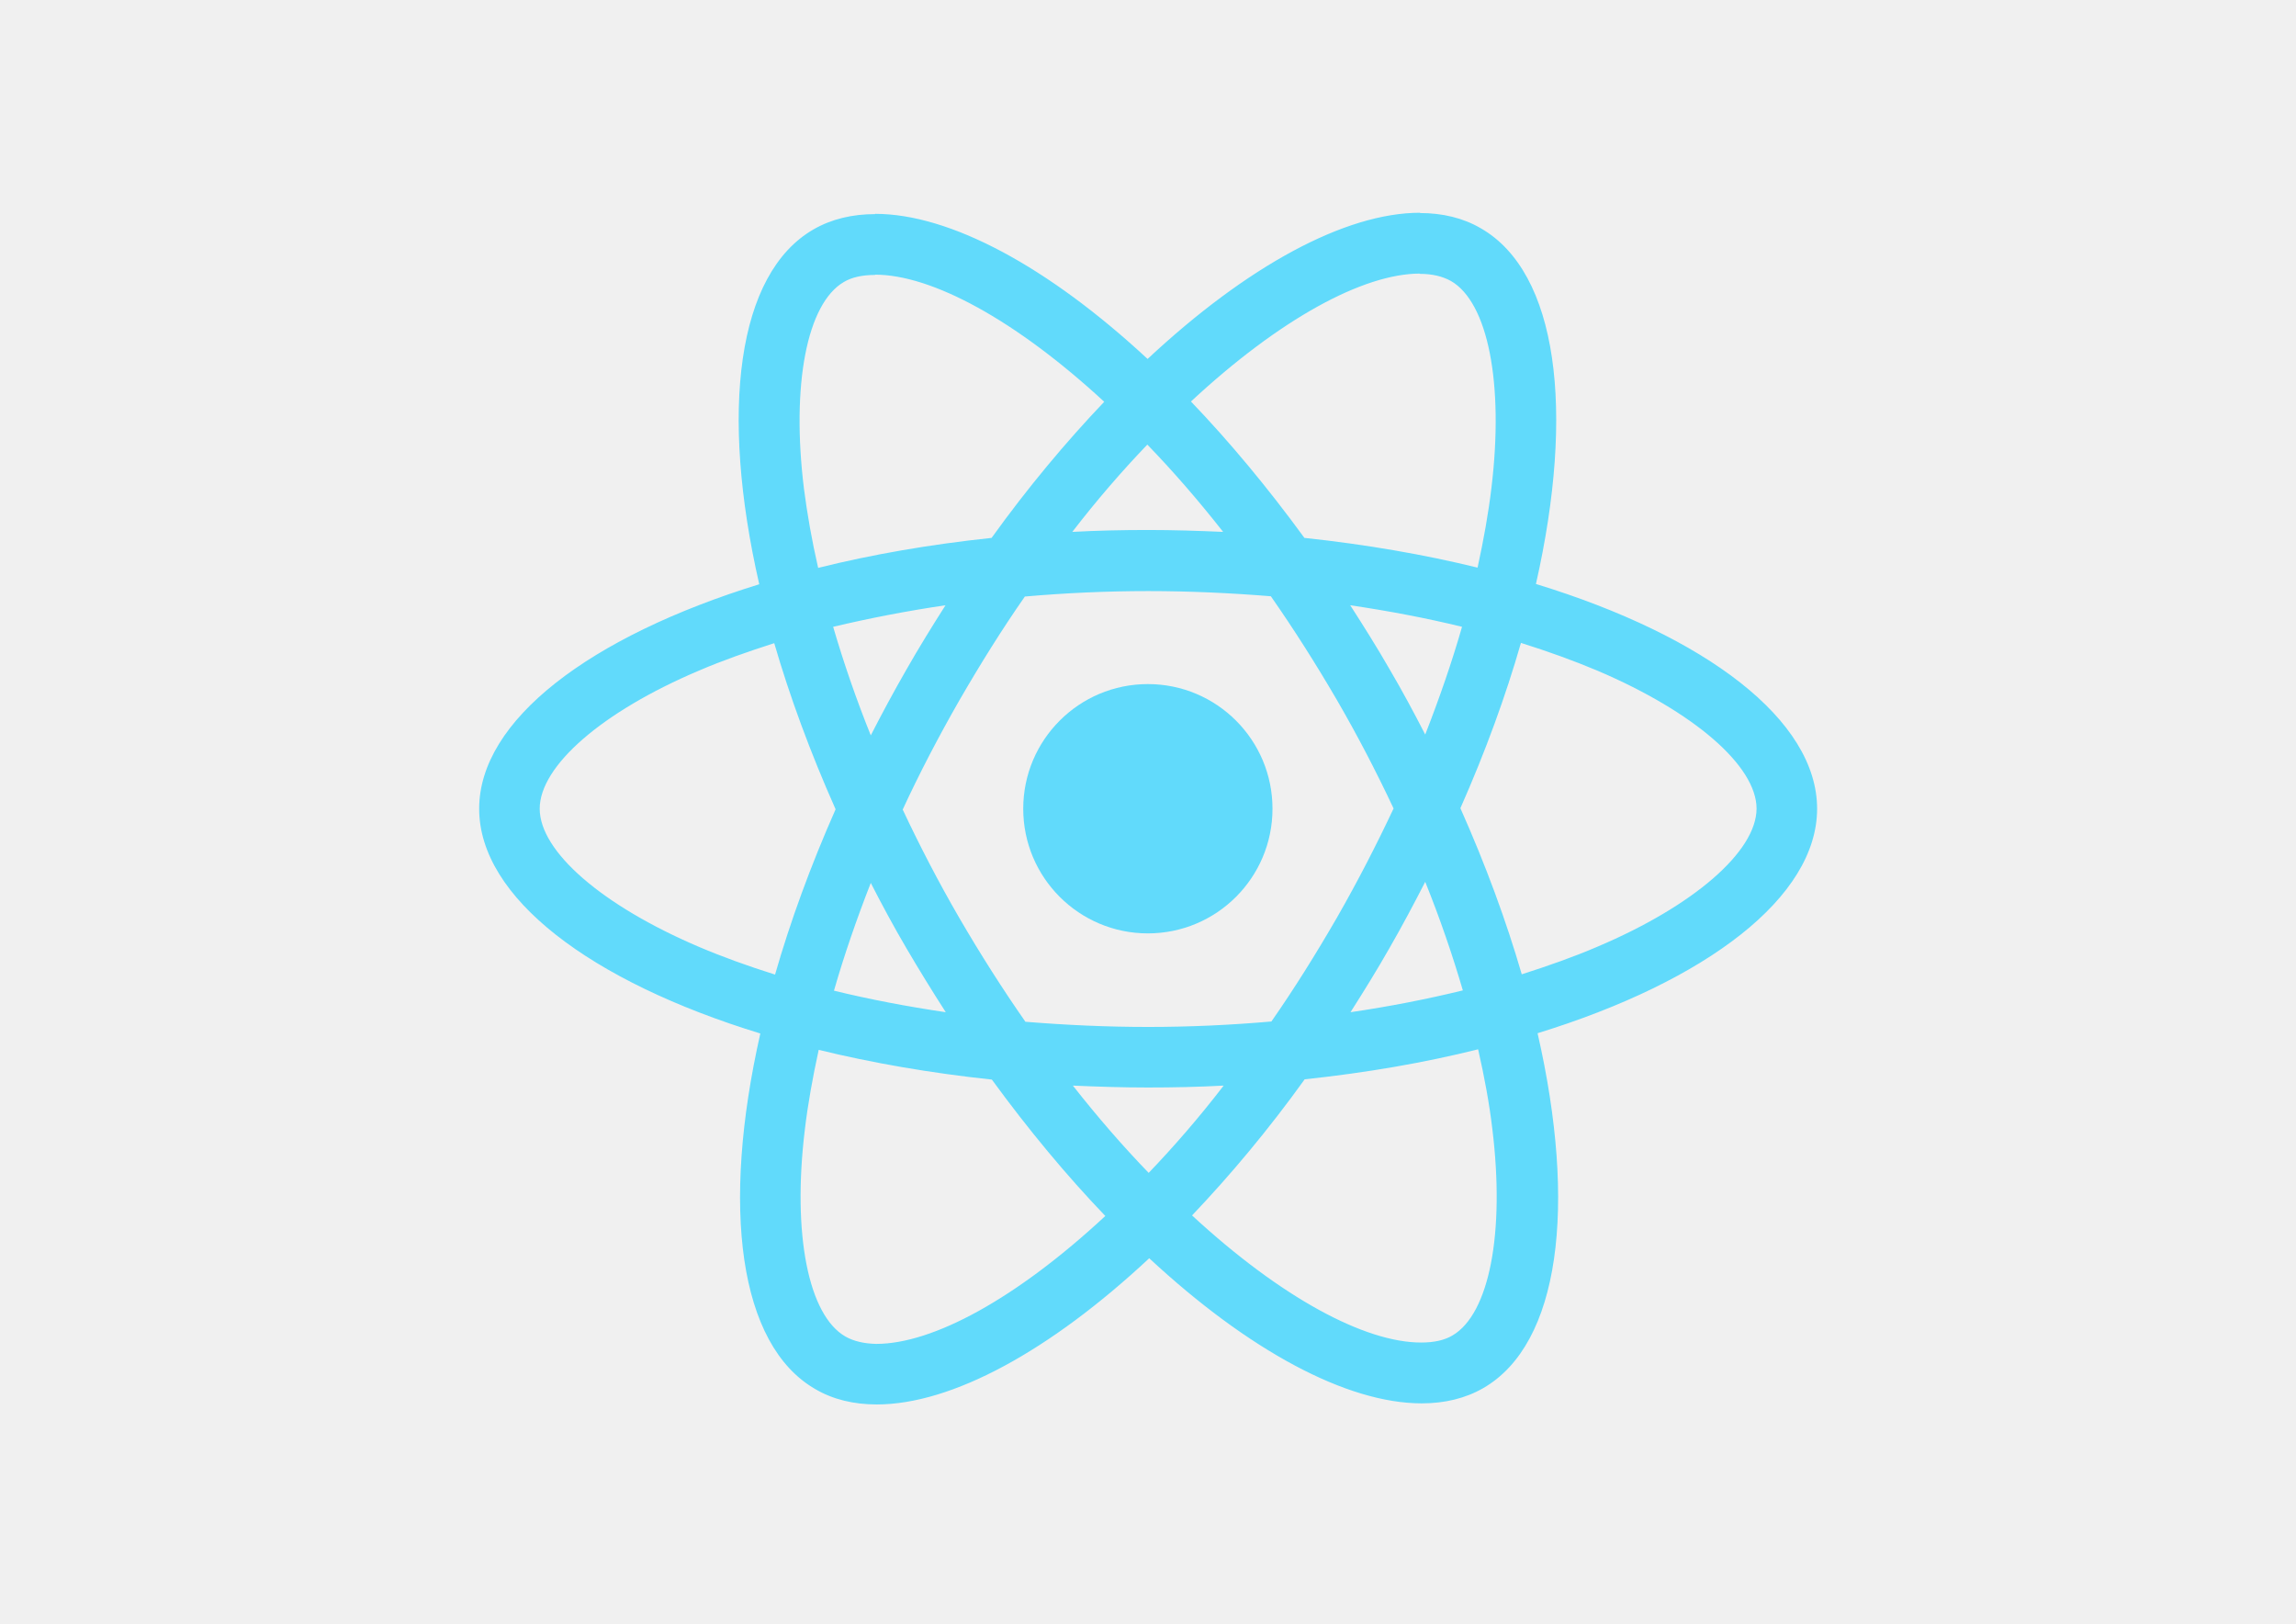
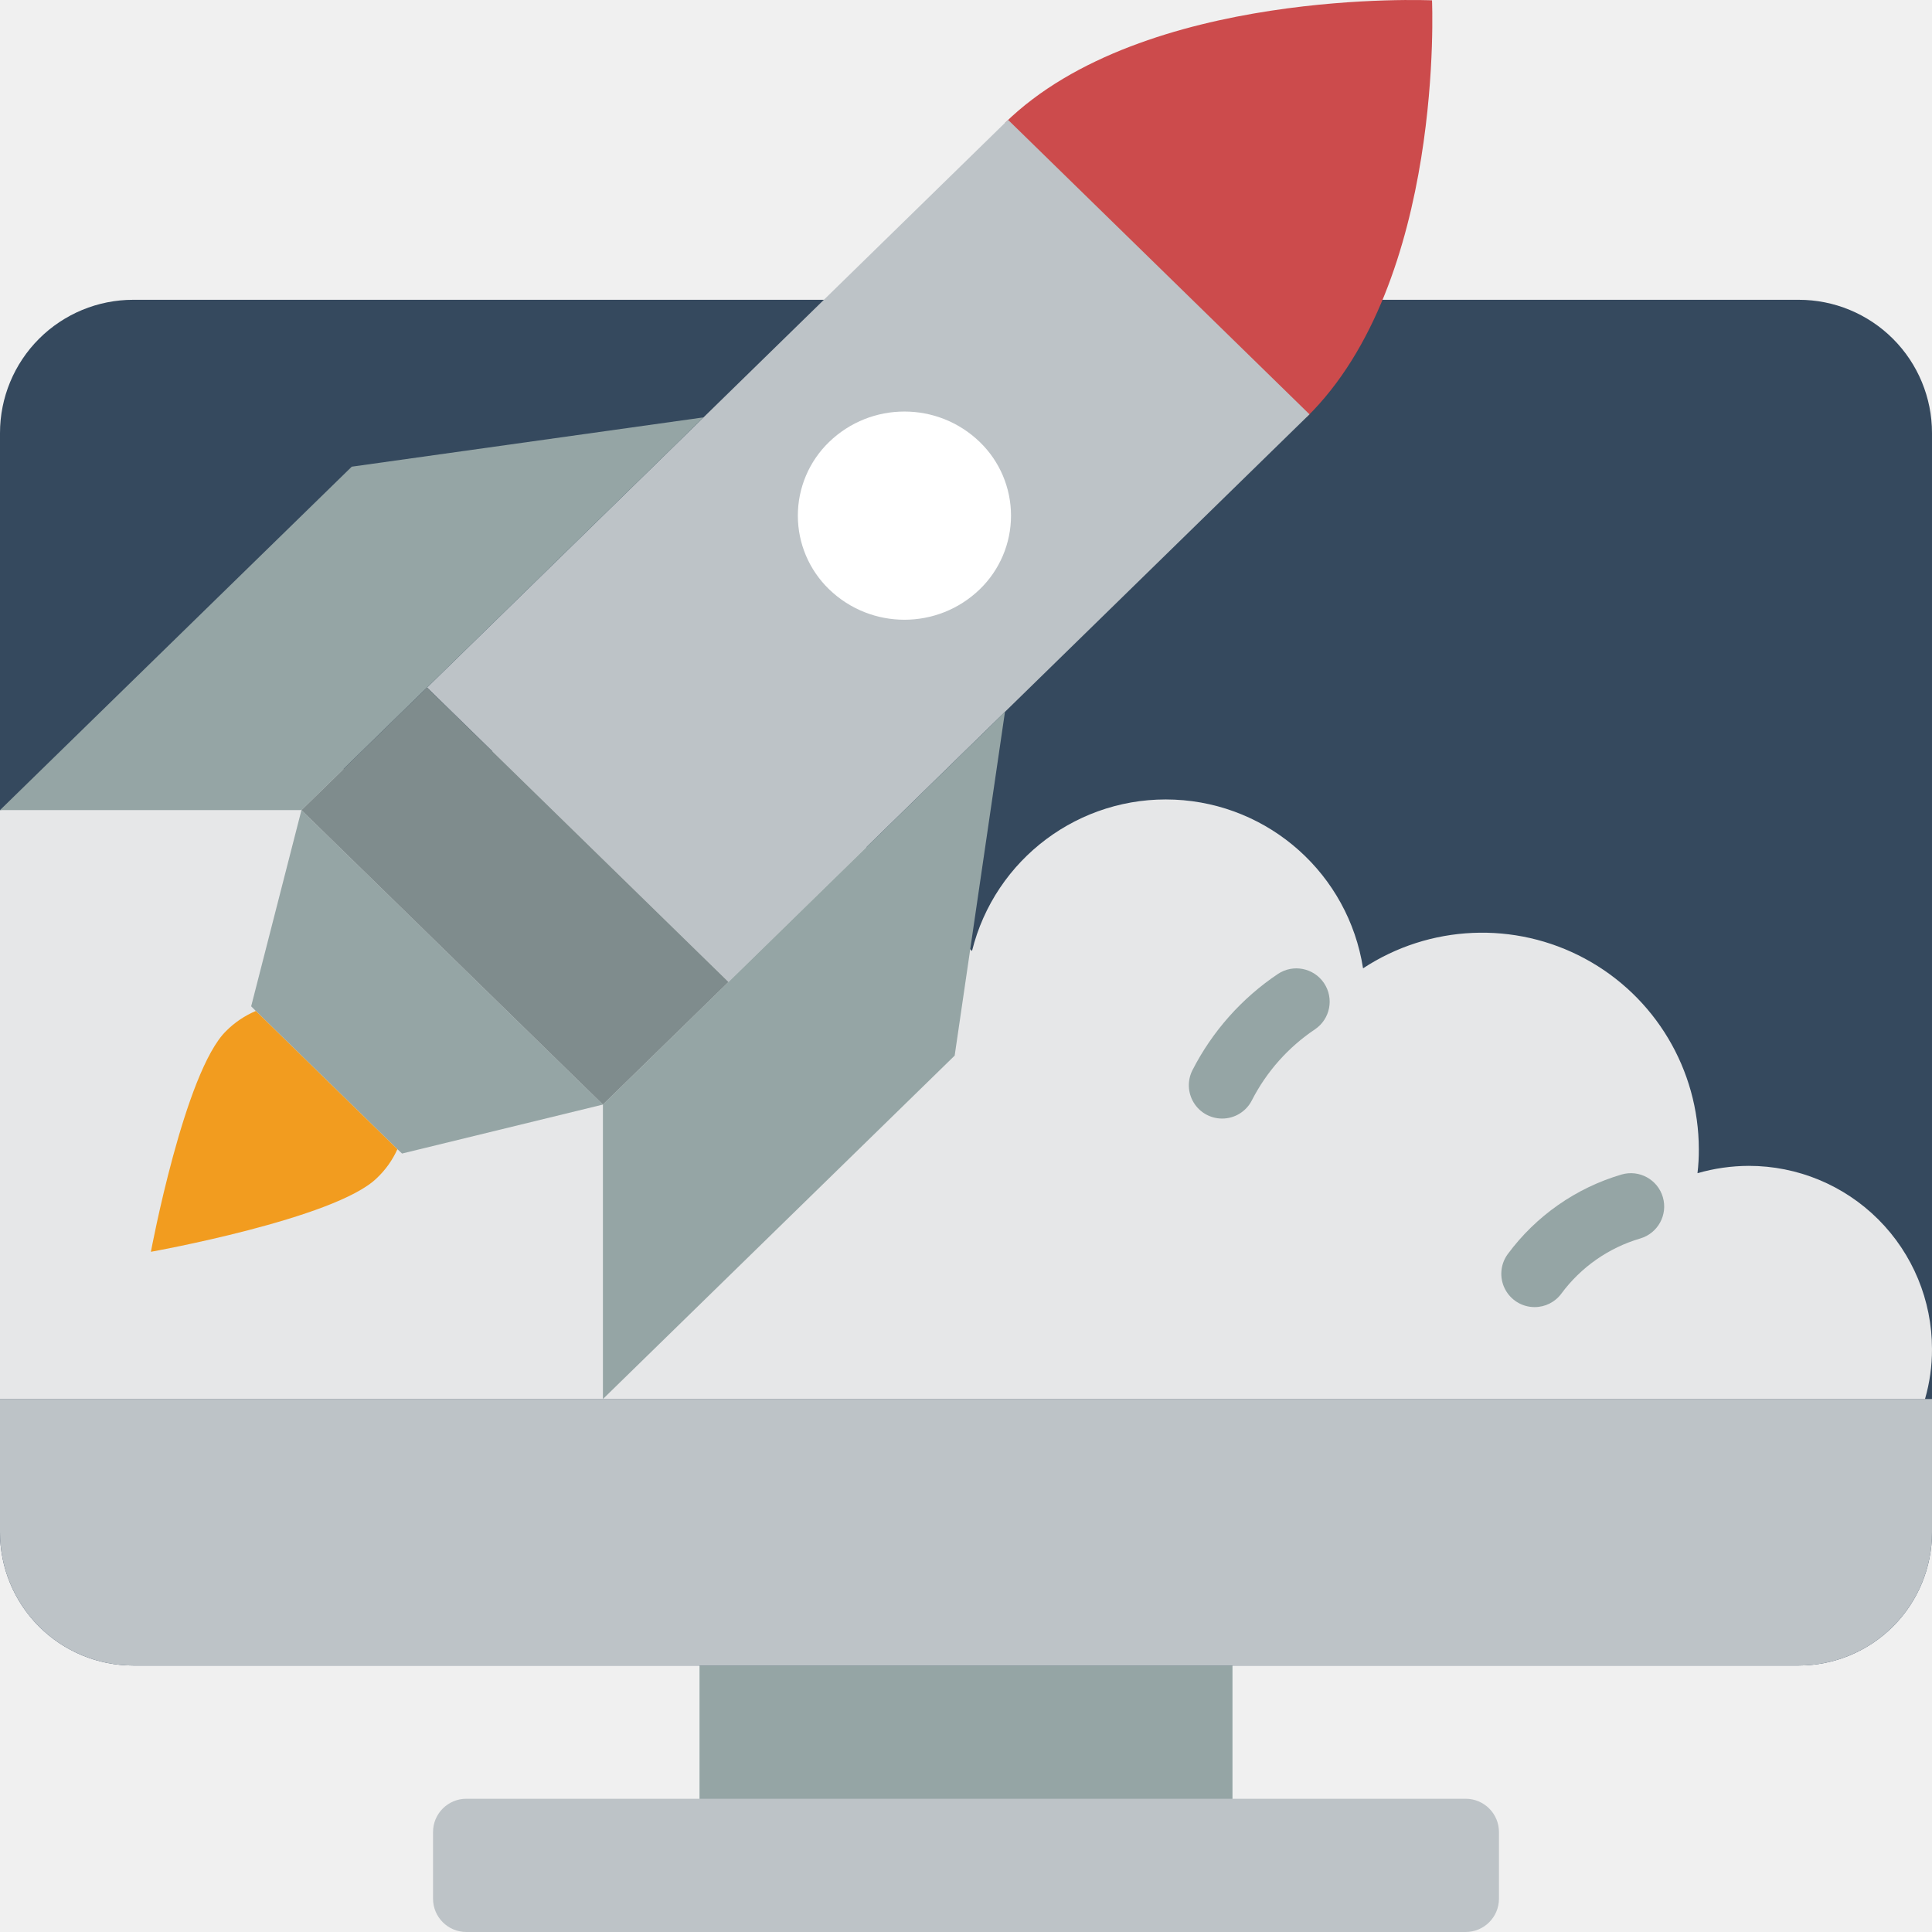
- <svg xmlns="http://www.w3.org/2000/svg" viewBox="0 0 841.9 595.3">
-   <g fill="#61DAFB">
-     <path d="M666.3 296.5c0-32.5-40.7-63.3-103.1-82.4 14.4-63.6 8-114.2-20.2-130.4-6.5-3.8-14.1-5.6-22.4-5.6v22.3c4.6 0 8.3.9 11.4 2.6 13.6 7.8 19.5 37.5 14.9 75.7-1.1 9.4-2.9 19.3-5.1 29.4-19.6-4.8-41-8.5-63.5-10.9-13.5-18.5-27.5-35.3-41.6-50 32.6-30.3 63.2-46.9 84-46.9V78c-27.5 0-63.5 19.6-99.9 53.6-36.4-33.8-72.4-53.2-99.9-53.2v22.3c20.7 0 51.4 16.5 84 46.6-14 14.7-28 31.4-41.3 49.9-22.6 2.4-44 6.1-63.6 11-2.3-10-4-19.7-5.2-29-4.7-38.2 1.1-67.9 14.6-75.8 3-1.8 6.9-2.6 11.5-2.6V78.5c-8.4 0-16 1.8-22.6 5.6-28.1 16.2-34.4 66.7-19.9 130.1-62.2 19.2-102.7 49.9-102.7 82.3 0 32.5 40.7 63.3 103.1 82.4-14.4 63.6-8 114.2 20.2 130.4 6.5 3.8 14.1 5.6 22.5 5.6 27.5 0 63.5-19.6 99.9-53.6 36.4 33.8 72.4 53.2 99.9 53.2 8.4 0 16-1.8 22.6-5.6 28.1-16.2 34.4-66.7 19.9-130.1 62-19.1 102.5-49.9 102.5-82.3zm-130.2-66.7c-3.7 12.9-8.3 26.2-13.5 39.5-4.1-8-8.4-16-13.1-24-4.6-8-9.5-15.8-14.4-23.4 14.2 2.1 27.9 4.7 41 7.9zm-45.8 106.5c-7.8 13.5-15.8 26.3-24.1 38.2-14.9 1.3-30 2-45.2 2-15.1 0-30.2-.7-45-1.9-8.3-11.9-16.4-24.6-24.2-38-7.6-13.1-14.5-26.4-20.8-39.8 6.2-13.4 13.2-26.8 20.7-39.9 7.8-13.5 15.8-26.3 24.1-38.2 14.9-1.3 30-2 45.2-2 15.1 0 30.2.7 45 1.9 8.3 11.9 16.4 24.6 24.2 38 7.6 13.1 14.5 26.4 20.8 39.8-6.3 13.4-13.2 26.8-20.7 39.9zm32.3-13c5.4 13.4 10 26.8 13.8 39.8-13.1 3.2-26.9 5.9-41.2 8 4.9-7.7 9.8-15.6 14.4-23.7 4.6-8 8.9-16.1 13-24.1zM421.2 430c-9.3-9.6-18.6-20.3-27.8-32 9 .4 18.2.7 27.5.7 9.4 0 18.7-.2 27.8-.7-9 11.7-18.3 22.4-27.5 32zm-74.4-58.9c-14.2-2.1-27.9-4.7-41-7.9 3.7-12.9 8.3-26.2 13.5-39.5 4.1 8 8.4 16 13.1 24 4.7 8 9.5 15.8 14.4 23.4zM420.7 163c9.3 9.6 18.6 20.3 27.8 32-9-.4-18.2-.7-27.5-.7-9.4 0-18.7.2-27.8.7 9-11.7 18.3-22.4 27.5-32zm-74 58.9c-4.9 7.7-9.8 15.6-14.4 23.7-4.6 8-8.9 16-13 24-5.4-13.4-10-26.8-13.8-39.8 13.1-3.1 26.9-5.8 41.2-7.9zm-90.5 125.2c-35.4-15.1-58.3-34.9-58.3-50.6 0-15.7 22.9-35.6 58.3-50.6 8.6-3.7 18-7 27.7-10.1 5.7 19.6 13.2 40 22.5 60.9-9.2 20.8-16.6 41.1-22.2 60.6-9.9-3.1-19.3-6.5-28-10.2zM310 490c-13.6-7.8-19.5-37.5-14.9-75.7 1.1-9.4 2.9-19.3 5.1-29.4 19.6 4.8 41 8.5 63.5 10.9 13.5 18.5 27.5 35.3 41.6 50-32.6 30.3-63.2 46.9-84 46.9-4.5-.1-8.3-1-11.3-2.7zm237.2-76.2c4.7 38.2-1.1 67.9-14.6 75.8-3 1.8-6.9 2.6-11.5 2.6-20.7 0-51.4-16.5-84-46.6 14-14.7 28-31.4 41.3-49.9 22.6-2.4 44-6.1 63.6-11 2.3 10.1 4.1 19.8 5.2 29.1zm38.5-66.7c-8.6 3.7-18 7-27.7 10.1-5.7-19.6-13.2-40-22.5-60.9 9.2-20.8 16.6-41.1 22.2-60.6 9.9 3.1 19.3 6.5 28.1 10.2 35.4 15.1 58.3 34.9 58.3 50.6-.1 15.7-23 35.6-58.4 50.6zM320.8 78.4z" />
-     <circle cx="420.9" cy="296.5" r="45.7" />
-     <path d="M520.5 78.1z" />
+ <svg xmlns="http://www.w3.org/2000/svg" version="1.1" id="Capa_1" x="0px" y="0px" viewBox="0 0 512.001 512.001" style="enable-background:new 0 0 512.001 512.001;" xml:space="preserve">
+   <g>
+     <rect x="185.38" y="418.958" style="fill:#95A5A5;" width="141.241" height="80.066" />
+     <path style="fill:#35495E;" d="M476.69,79.449H35.311c-9.366-0.003-18.349,3.717-24.971,10.339S-0.002,105.394,0,114.759v291.31   c-0.003,9.366,3.717,18.348,10.339,24.971c6.623,6.622,15.605,10.342,24.971,10.339H476.69c9.366,0.003,18.348-3.717,24.971-10.339   c6.623-6.623,10.342-15.605,10.339-24.971v-291.31c0.003-9.366-3.717-18.349-10.339-24.971   C495.038,83.166,486.056,79.446,476.69,79.449z" />
+     <g>
+       <path style="fill:#BDC3C7;" d="M512,370.759v35.31c0.003,9.366-3.717,18.348-10.339,24.971    c-6.623,6.622-15.605,10.342-24.971,10.339H35.311c-9.366,0.003-18.348-3.717-24.971-10.339C3.717,424.418-0.002,415.435,0,406.07    l0-35.31H512z" />
+       <path style="fill:#BDC3C7;" d="M123.586,476.69h264.828c4.875,0,8.828,3.952,8.828,8.828v17.655c0,4.875-3.952,8.828-8.828,8.828    H123.586c-4.875,0-8.828-3.952-8.828-8.828v-17.655C114.759,480.643,118.711,476.69,123.586,476.69z" />
+     </g>
+     <path style="fill:#E6E7E8;" d="M512,357.518c0.016,4.48-0.609,8.938-1.854,13.241H0V214.688l195.708-23.393l61.881,60.734   c6.069-24.448,28.531-41.228,53.696-40.114c25.165,1.115,46.056,19.815,49.94,44.704c17.634-11.597,40.209-12.586,58.79-2.576   c18.581,10.009,30.174,29.405,30.192,50.51c0.014,2.124-0.104,4.247-0.353,6.356c4.419-1.275,8.995-1.928,13.594-1.942   c12.879-0.007,25.233,5.106,34.339,14.212C506.895,332.285,512.008,344.639,512,357.518z" />
+     <path style="fill:#CC4B4C;" d="M346.218,110.61l-79.89-78.036c36.723-35.928,113.17-32.486,113.17-32.486   S382.941,74.682,346.218,110.61z" />
+     <polygon style="fill:#BDC3C7;" points="347.03,109.798 266.329,188.646 193.06,260.238 113.17,182.202 186.439,110.61   267.149,31.762  " />
+     <path style="fill:#FFFFFF;" d="M259.657,156.16c-11.136,10.774-28.811,10.774-39.947,0c-5.288-5.113-8.273-12.154-8.273-19.509   s2.986-14.396,8.273-19.509c11.136-10.774,28.811-10.774,39.947,0c5.288,5.113,8.273,12.154,8.273,19.509   S264.944,151.046,259.657,156.16z" />
+     <g>
+       <polygon style="fill:#95A5A5;" points="186.439,110.61 113.17,182.202 79.89,214.688 0,214.688 93.22,123.675   " />
+       <polygon style="fill:#95A5A5;" points="159.78,292.724 106.549,305.7 105.313,304.552 67.796,267.918 66.56,266.682    79.89,214.688   " />
+       <polygon style="fill:#95A5A5;" points="266.329,188.646 252.999,279.747 159.78,370.759 159.78,292.724 193.06,260.238   " />
+     </g>
+     <polygon style="fill:#7F8C8D;" points="193.06,260.238 159.78,292.724 79.89,214.688 113.17,182.202  " />
+     <path style="fill:#F29C1F;" d="M105.313,304.552c-1.301,2.896-3.161,5.506-5.473,7.68c-11.034,10.77-59.851,19.509-59.851,19.509   s8.916-47.757,19.95-58.527c2.252-2.256,4.92-4.055,7.857-5.297L105.313,304.552z" />
+     <g>
+       <path style="fill:#95A5A5;" d="M323.876,296.432c-3.071-0.002-5.919-1.599-7.522-4.218s-1.73-5.883-0.335-8.618    c5.257-10.279,13.047-19.049,22.634-25.483c4.049-2.699,9.519-1.614,12.229,2.428c2.711,4.041,1.64,9.514-2.393,12.236    c-7.09,4.753-12.851,11.236-16.737,18.836C330.242,294.573,327.198,296.436,323.876,296.432z" />
+       <path style="fill:#95A5A5;" d="M406.681,346.397c-3.331-0.004-6.376-1.881-7.874-4.856c-1.499-2.974-1.196-6.539,0.784-9.218    c7.485-10.117,18.069-17.513,30.142-21.065c4.683-1.362,9.582,1.33,10.944,6.013c1.362,4.683-1.33,9.582-6.013,10.944    c-8.363,2.465-15.694,7.59-20.88,14.599C412.123,345.074,409.485,346.404,406.681,346.397z" />
+     </g>
  </g>
</svg>
